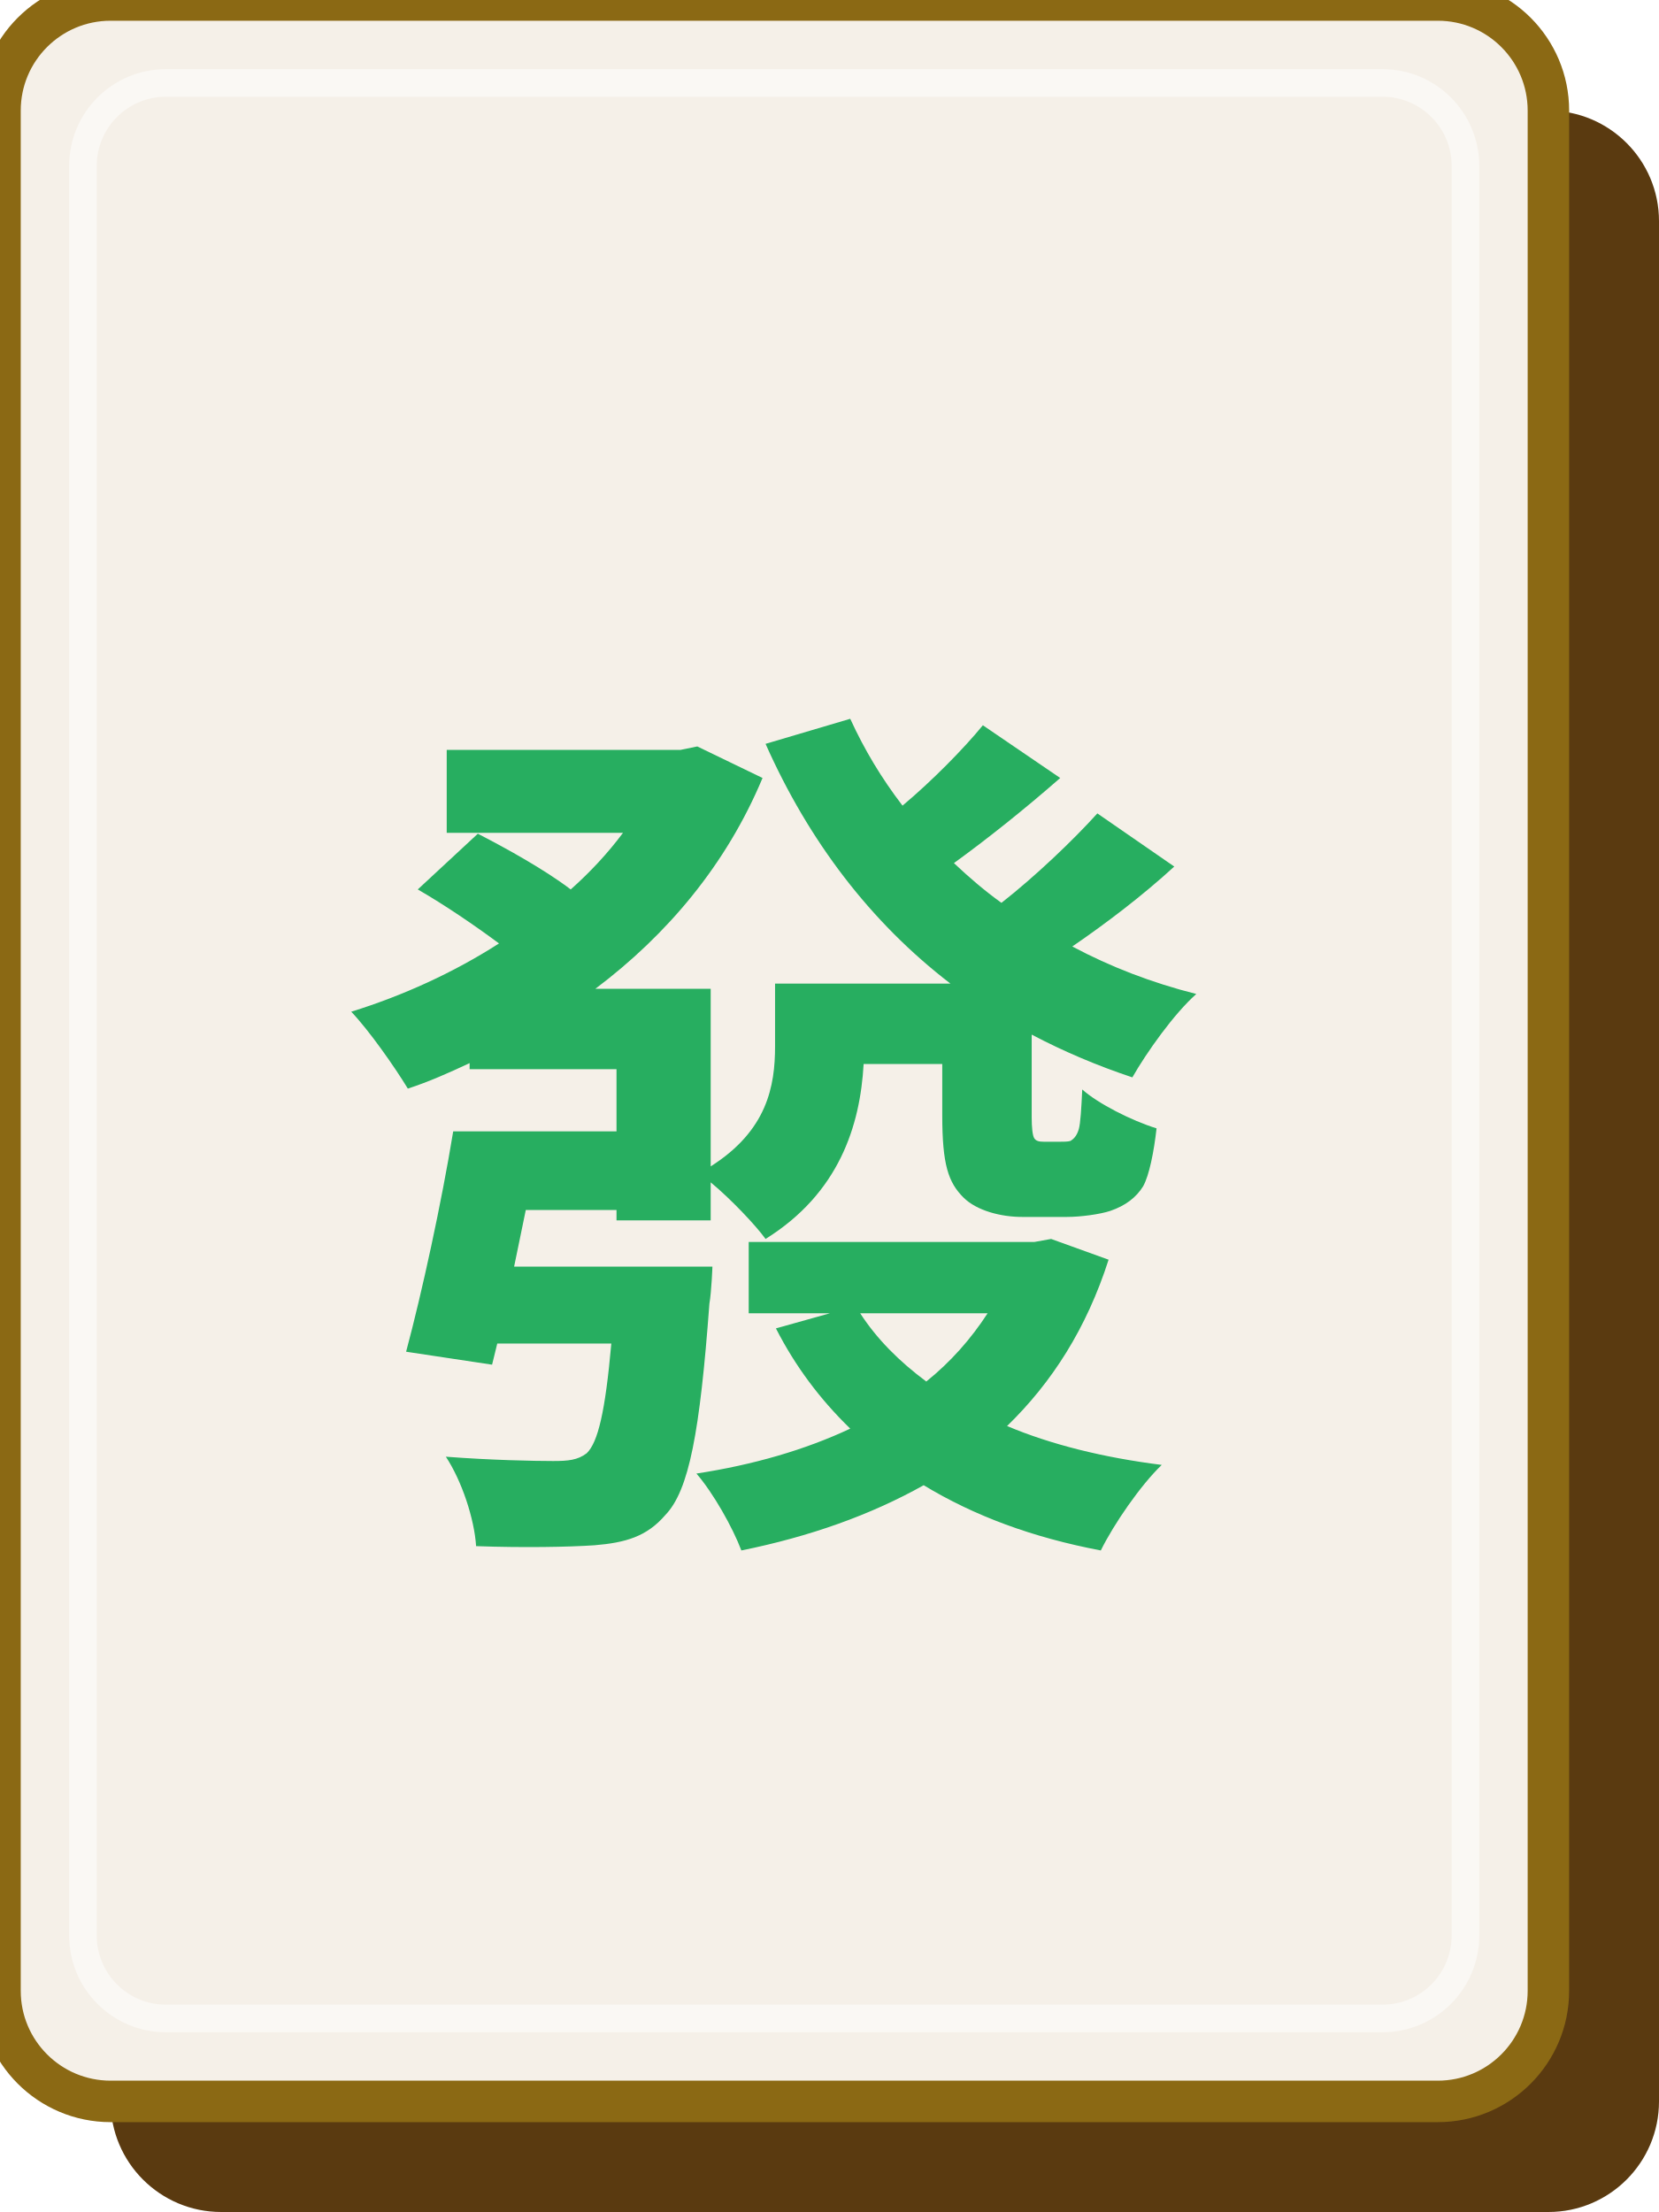
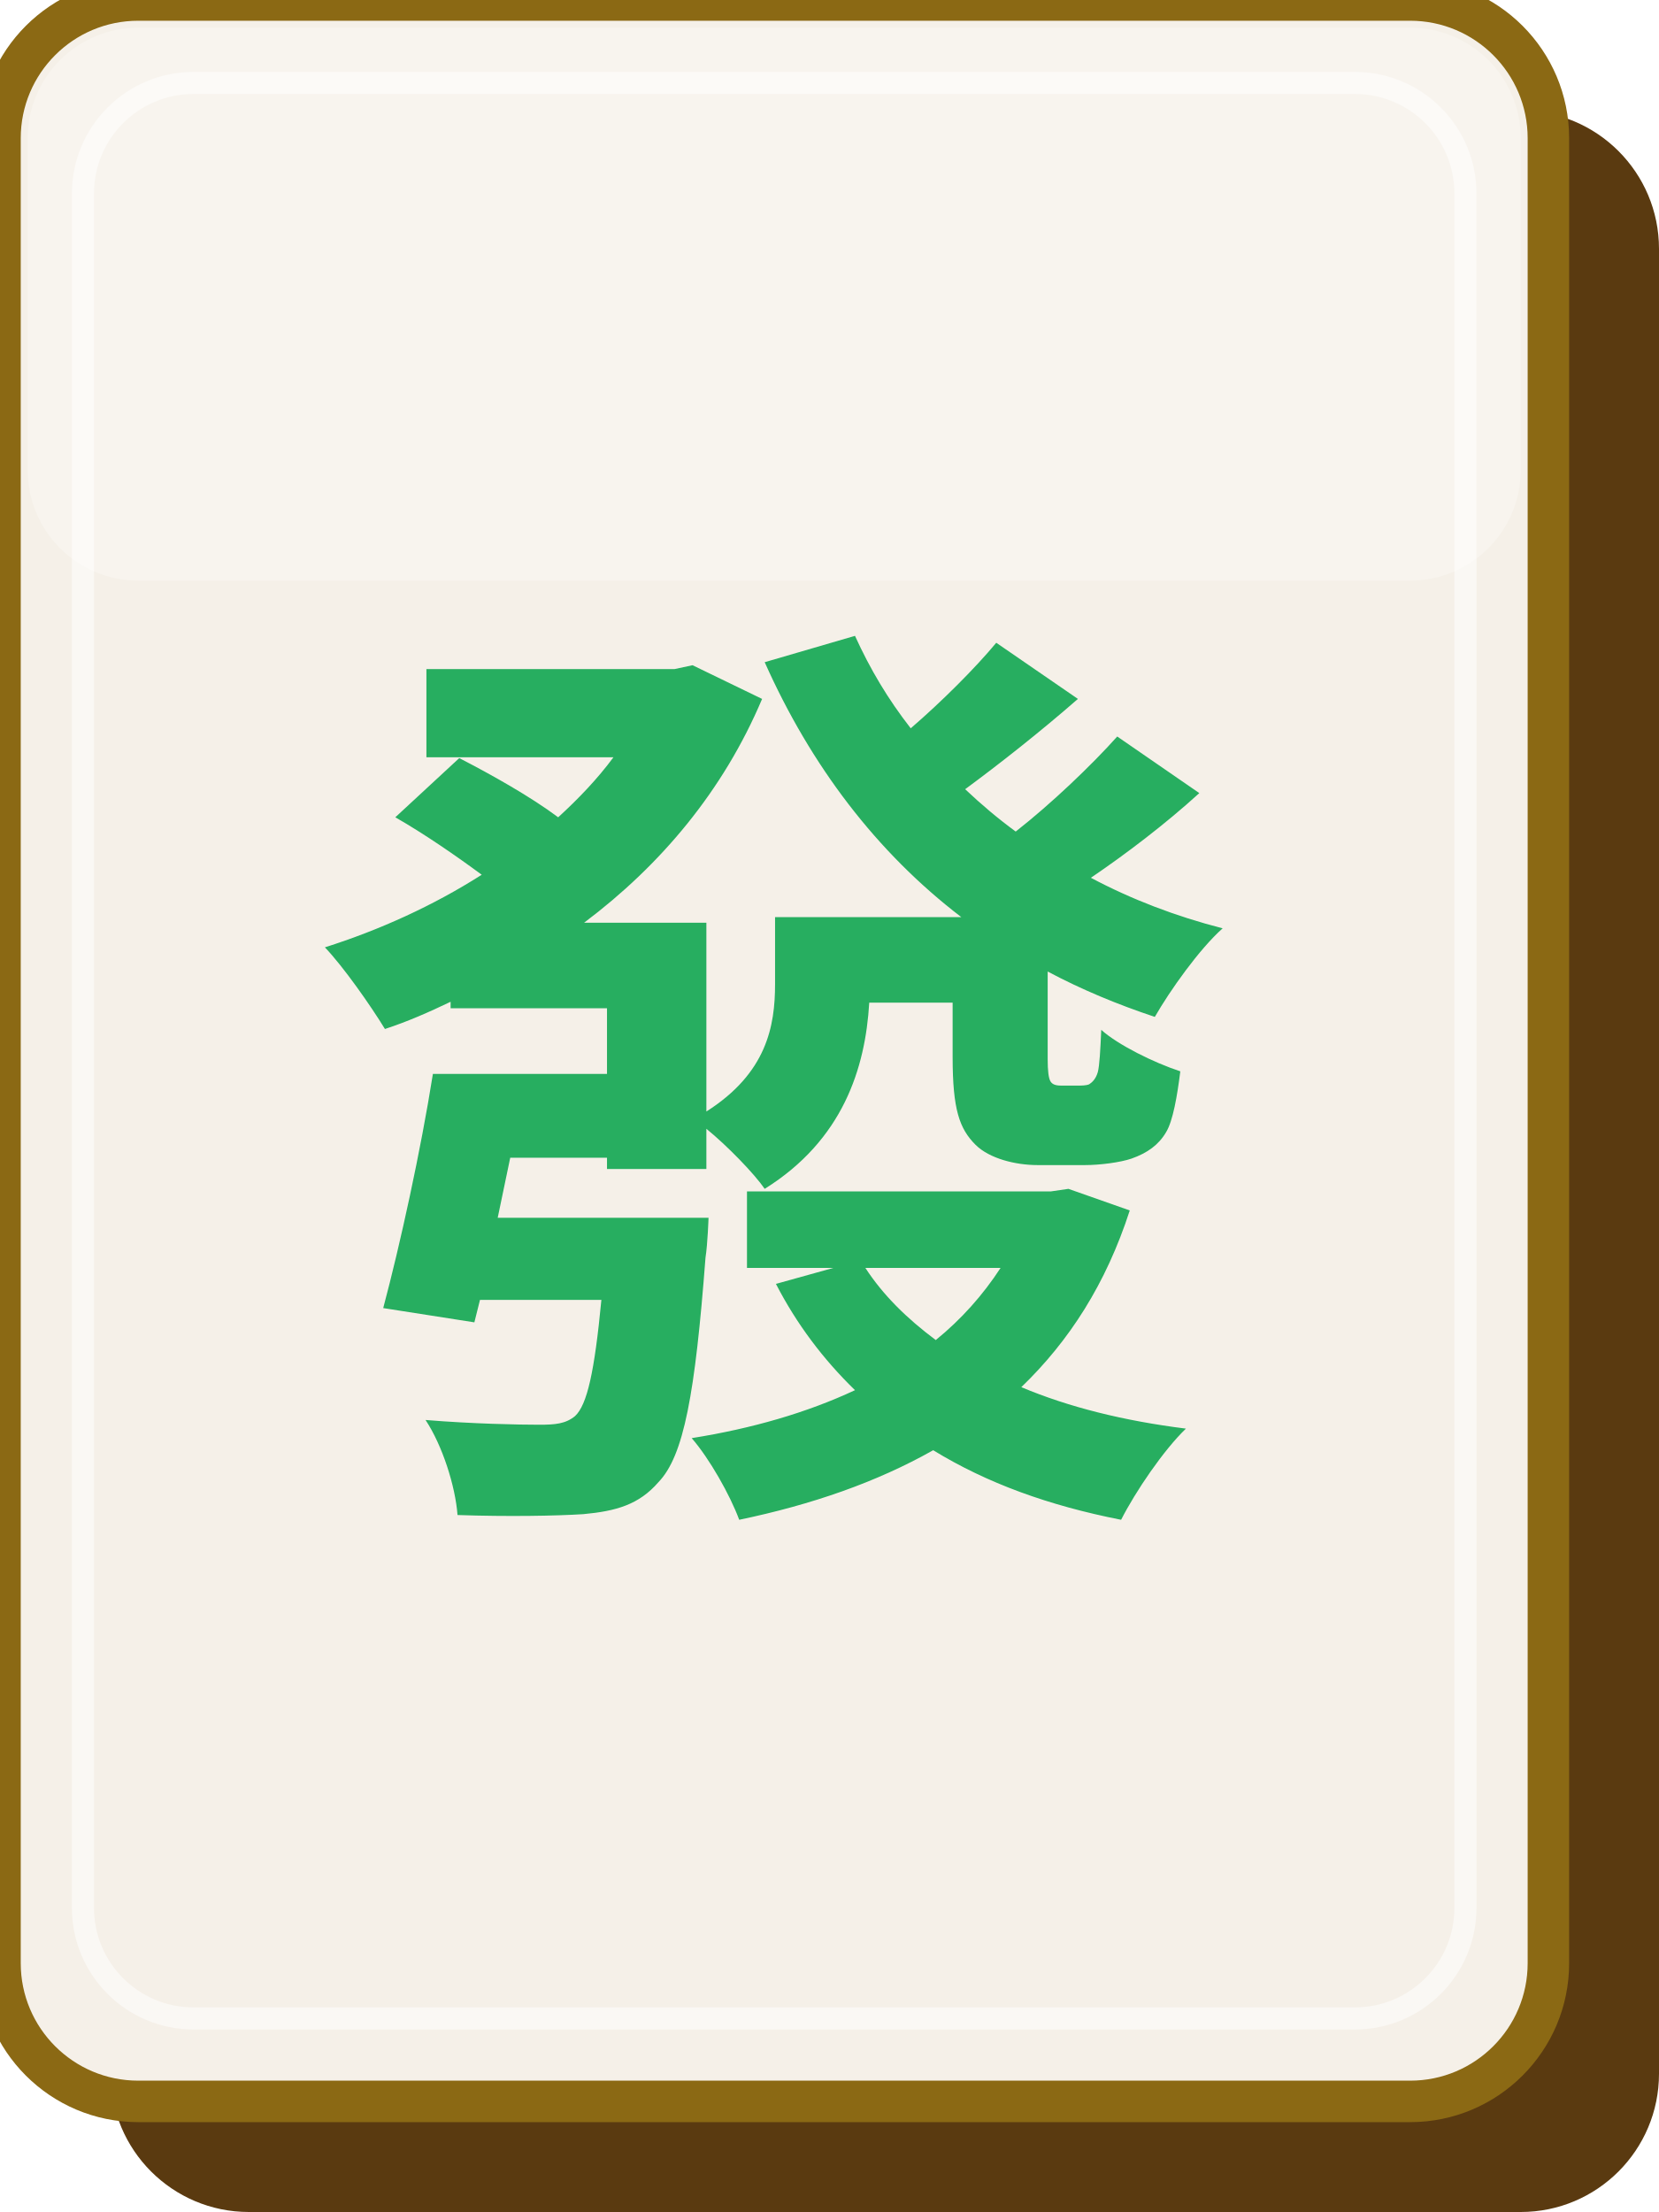
<svg xmlns="http://www.w3.org/2000/svg" viewBox="0 0 60 80" width="60" height="80">
-   <rect x="4" y="4" width="56" height="76" rx="4" ry="4" fill="#5a3a10" />
-   <rect x="0" y="0" width="56" height="76" rx="4" ry="4" fill="#f5f0e8" stroke="#8b6914" stroke-width="1.5" />
-   <rect x="3" y="3" width="50" height="70" rx="3" ry="3" fill="none" stroke="rgba(255,255,255,0.5)" stroke-width="1" />
-   <text x="28" y="42" font-family="serif" font-size="32" font-weight="bold" fill="#27ae60" text-anchor="middle" dominant-baseline="middle">發</text>
+   <rect x="4" y="4" width="56" height="76" rx="5" ry="5" fill="#5a3a10" />
+   <rect x="0" y="0" width="56" height="76" rx="5" ry="5" fill="#f5f0e8" stroke="#8b6914" stroke-width="1.5" />
+   <rect x="1" y="1" width="54" height="20" rx="4" ry="4" fill="rgba(255,255,255,0.25)" />
+   <rect x="3" y="3" width="50" height="70" rx="4" ry="4" fill="none" stroke="rgba(255,255,255,0.5)" stroke-width="0.8" />
+   <text x="28" y="40" font-family="serif" font-size="34" font-weight="bold" fill="#27ae60" text-anchor="middle" dominant-baseline="middle">發</text>
</svg>
